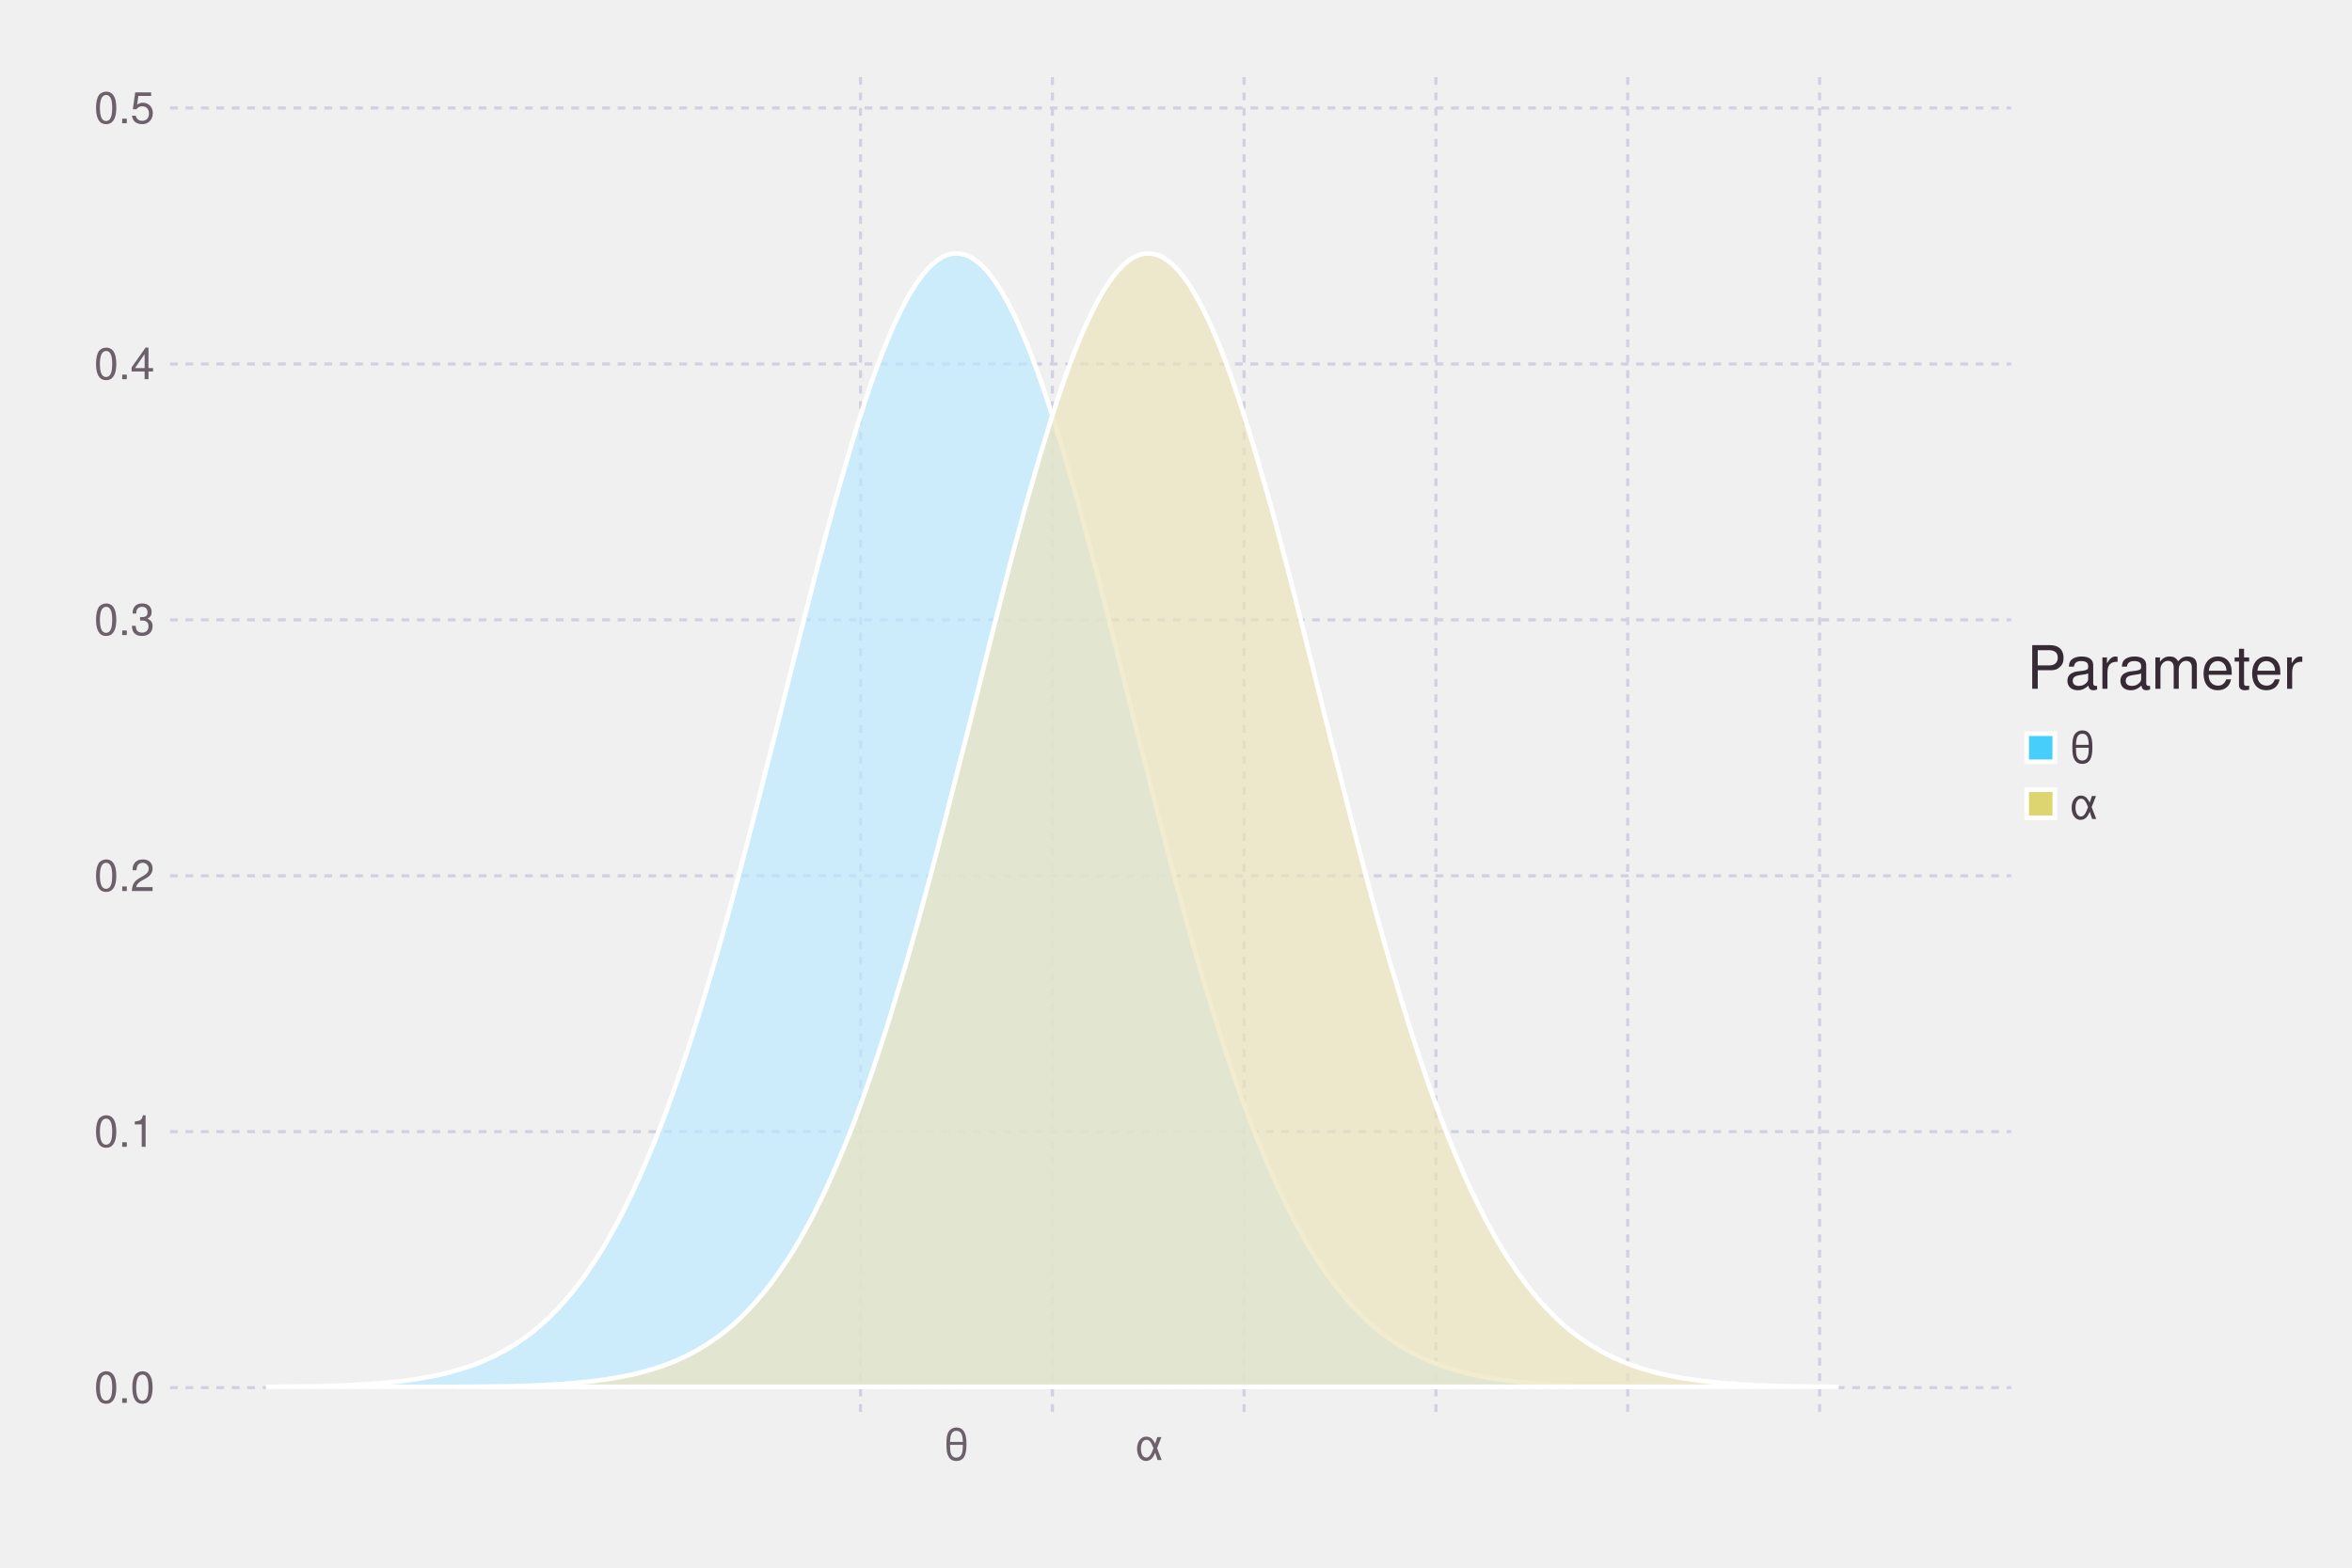
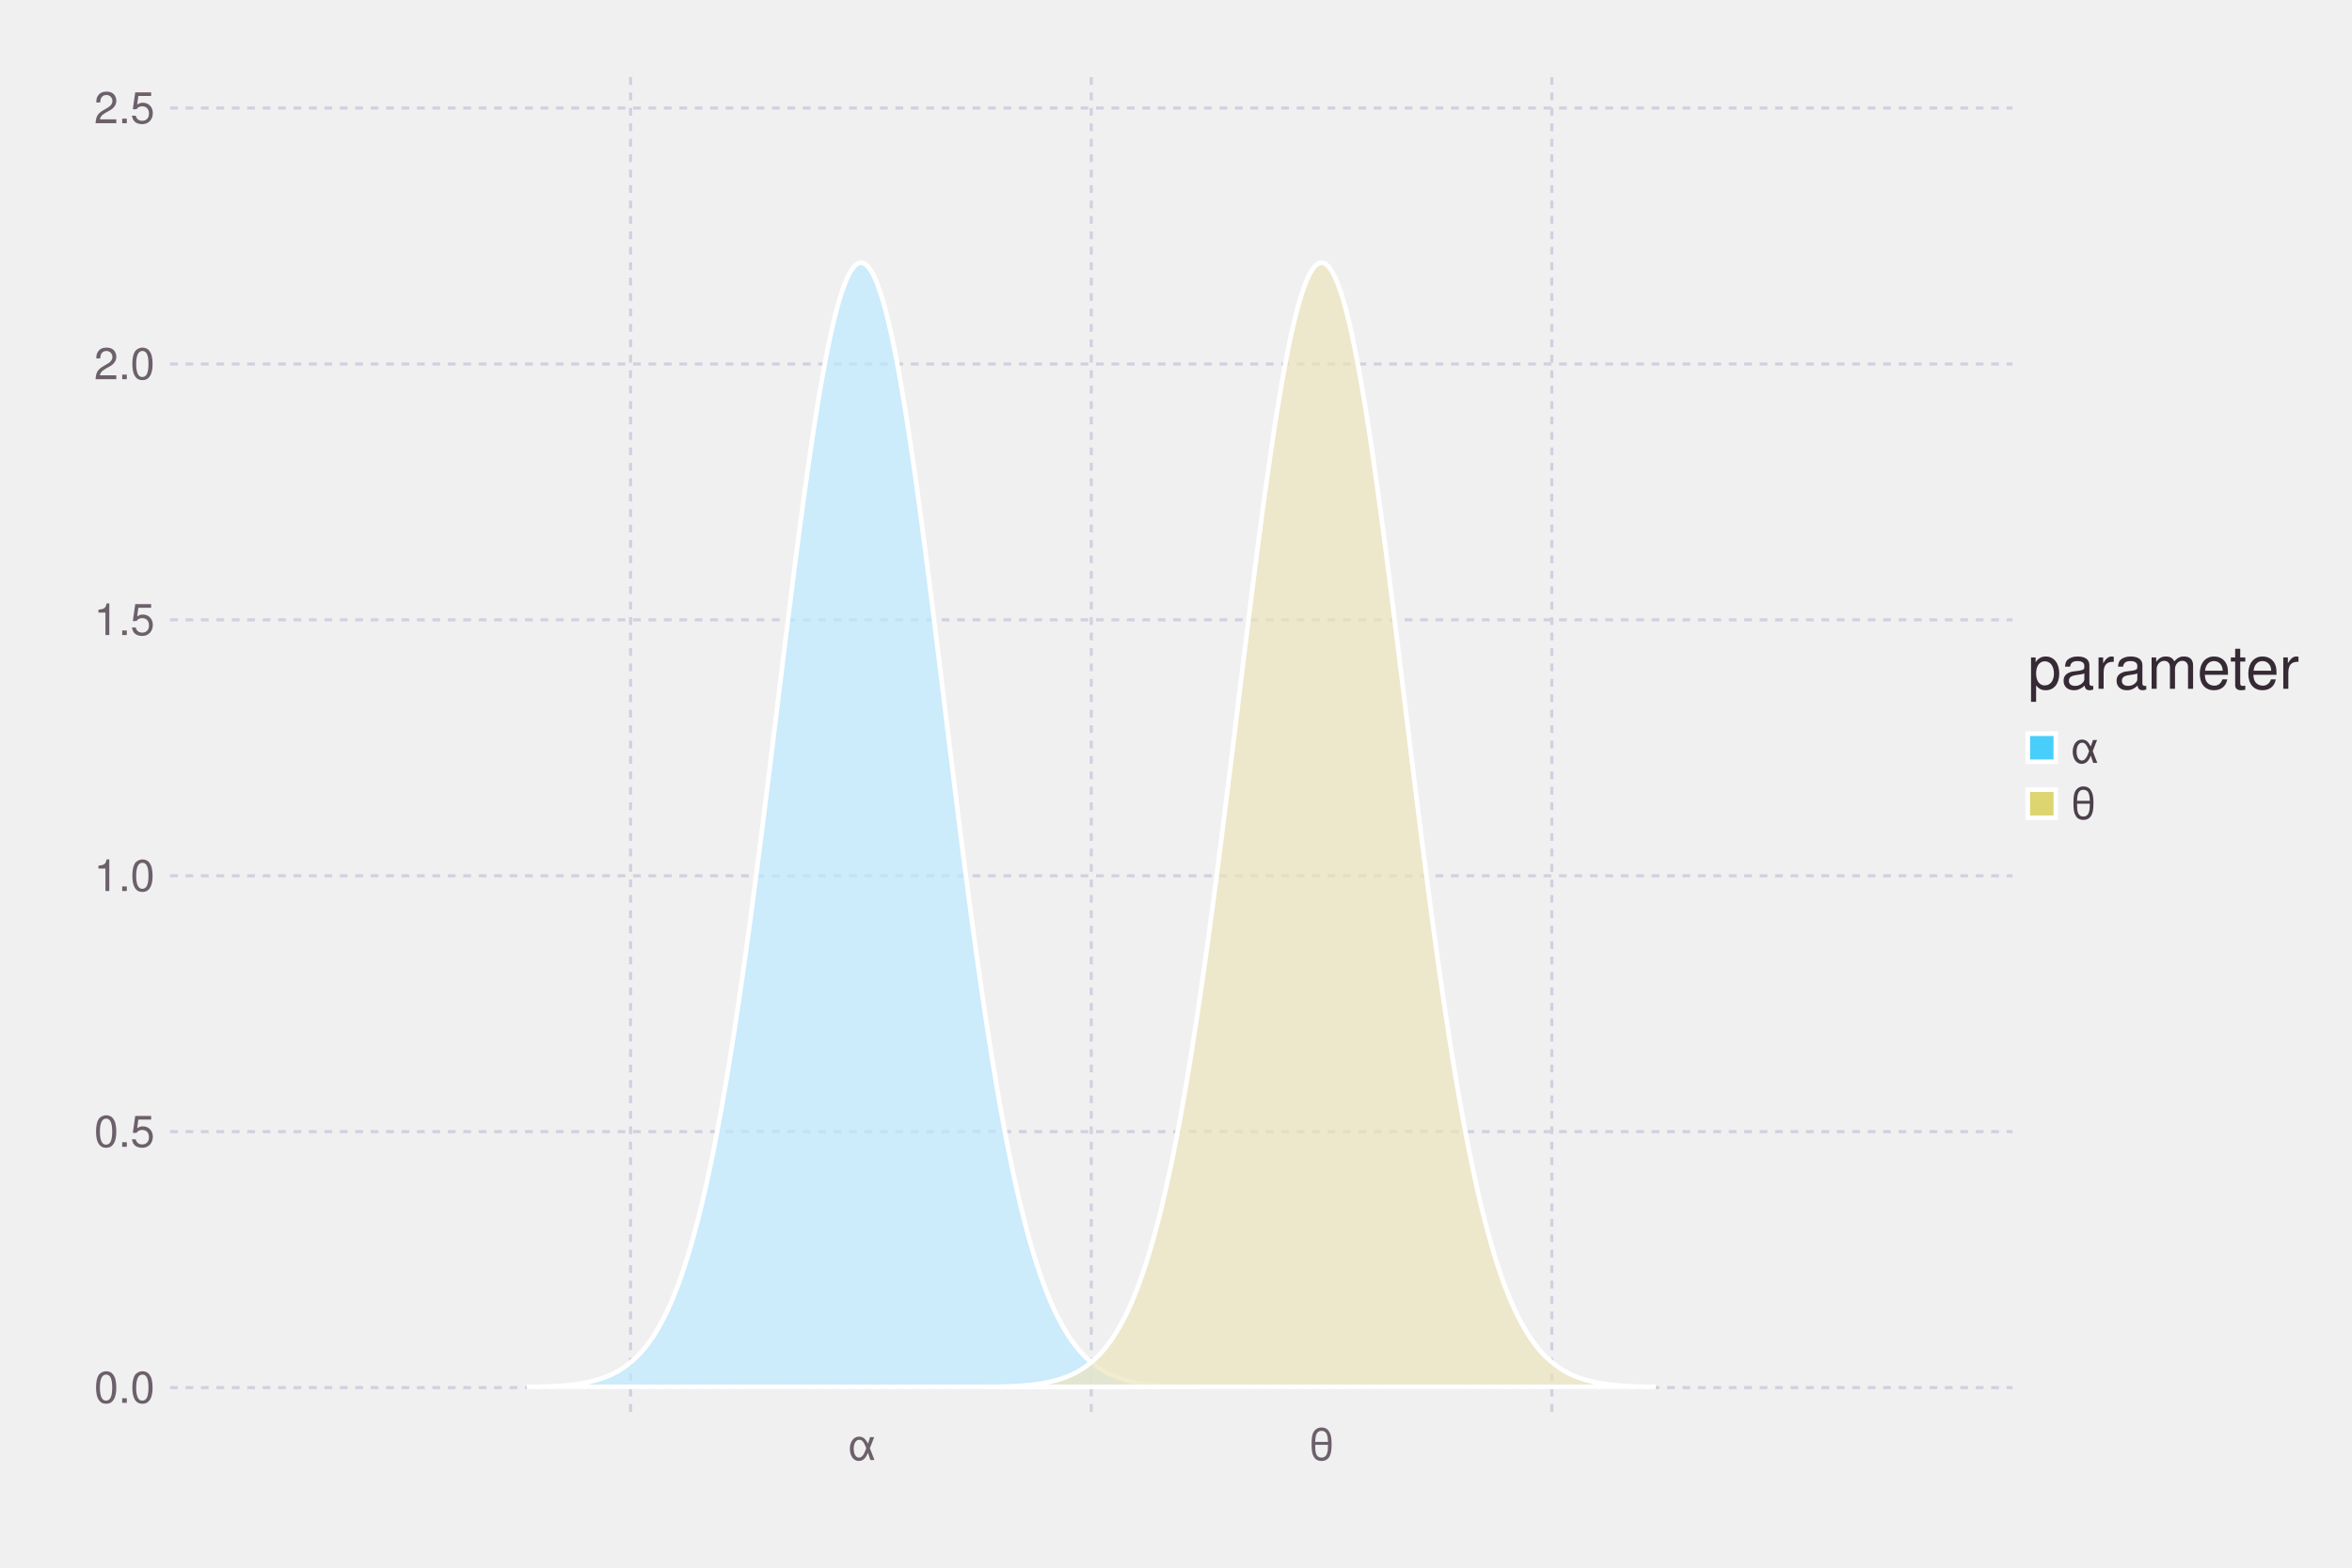
<svg xmlns="http://www.w3.org/2000/svg" version="1.2" width="152.4mm" height="101.6mm" viewBox="0 0 152.4 101.6" stroke="none" fill="#000000" stroke-width="0.3" font-size="3.88">
  <defs>
    <marker id="arrow" markerWidth="15" markerHeight="7" refX="5" refY="3.5" orient="auto" markerUnits="strokeWidth">
      <path d="M0,0 L15,3.5 L0,7 z" stroke="context-stroke" fill="context-stroke" />
    </marker>
  </defs>
-   <g class="plotroot yscalable" id="img-50fbdcbe-1">
-     <g class="guide xlabels" font-size="2.82" font-family="'PT Sans Caption','Helvetica Neue','Helvetica',sans-serif" fill="#6C606B" id="img-50fbdcbe-2">
-       <g transform="translate(49.54,92.93)">
+   <g class="plotroot yscalable" id="img-5e2ca8e1-1">
+     <g class="guide xlabels" font-size="2.82" font-family="'PT Sans Caption','Helvetica Neue','Helvetica',sans-serif" fill="#6C606B" id="img-5e2ca8e1-2">
+       <g transform="translate(25.94,92.93)">
        <g class="primitive">
          <text text-anchor="middle" dy="0.6em" />
        </g>
      </g>
-       <g transform="translate(61.97,92.93)">
+       <g transform="translate(55.79,92.93)">
+         <g class="primitive">
+           <text text-anchor="middle" dy="0.6em">α</text>
+         </g>
+       </g>
+       <g transform="translate(85.63,92.93)">
        <g class="primitive">
          <text text-anchor="middle" dy="0.6em">θ</text>
        </g>
      </g>
-       <g transform="translate(74.4,92.93)">
-         <g class="primitive">
-           <text text-anchor="middle" dy="0.6em">α</text>
-         </g>
-       </g>
-       <g transform="translate(86.83,92.93)">
-         <g class="primitive">
-           <text text-anchor="middle" dy="0.6em" />
-         </g>
-       </g>
-       <g transform="translate(99.25,92.93)">
-         <g class="primitive">
-           <text text-anchor="middle" dy="0.6em" />
-         </g>
-       </g>
-       <g transform="translate(111.68,92.93)">
-         <g class="primitive">
-           <text text-anchor="middle" dy="0.6em" />
-         </g>
-       </g>
-       <g transform="translate(124.11,92.93)">
+       <g transform="translate(115.47,92.93)">
        <g class="primitive">
          <text text-anchor="middle" dy="0.6em" />
        </g>
      </g>
    </g>
-     <g class="guide colorkey" id="img-50fbdcbe-3">
-       <g fill="#4C404B" font-size="2.82" font-family="'PT Sans','Helvetica Neue','Helvetica',sans-serif" id="img-50fbdcbe-4">
-         <g transform="translate(134.14,48.46)" id="img-50fbdcbe-5" class="color_θ">
+     <g class="guide colorkey" id="img-5e2ca8e1-3">
+       <g fill="#4C404B" font-size="2.82" font-family="'PT Sans','Helvetica Neue','Helvetica',sans-serif" id="img-5e2ca8e1-4">
+         <g transform="translate(134.21,48.46)" id="img-5e2ca8e1-5" class="color_α">
+           <g class="primitive">
+             <text dy="0.35em">α</text>
+           </g>
+         </g>
+         <g transform="translate(134.21,52.09)" id="img-5e2ca8e1-6" class="color_θ">
          <g class="primitive">
            <text dy="0.35em">θ</text>
          </g>
        </g>
-         <g transform="translate(134.14,52.09)" id="img-50fbdcbe-6" class="color_α">
-           <g class="primitive">
-             <text dy="0.35em">α</text>
-           </g>
-         </g>
      </g>
-       <g fill-opacity="0.7" id="img-50fbdcbe-7">
-         <g transform="translate(132.23,48.46)" id="img-50fbdcbe-8" fill="#00BFFF" stroke="#FFFFFF" class="color_θ">
+       <g fill-opacity="0.7" id="img-5e2ca8e1-7">
+         <g transform="translate(132.3,48.46)" id="img-5e2ca8e1-8" class="color_α" fill="#00BFFF" stroke="#FFFFFF">
          <path d="M-0.91,-0.91 L0.91,-0.91 0.91,0.91 -0.91,0.91  z" class="primitive" />
        </g>
-         <g transform="translate(132.23,52.09)" id="img-50fbdcbe-9" fill="#D4CA3A" stroke="#FFFFFF" class="color_α">
+         <g transform="translate(132.3,52.09)" id="img-5e2ca8e1-9" class="color_θ" fill="#D4CA3A" stroke="#FFFFFF">
          <path d="M-0.91,-0.91 L0.91,-0.91 0.91,0.91 -0.91,0.91  z" class="primitive" />
        </g>
      </g>
-       <g fill="#362A35" font-size="3.88" font-family="'PT Sans','Helvetica Neue','Helvetica',sans-serif" stroke="#000000" stroke-opacity="0.000" id="img-50fbdcbe-10">
-         <g transform="translate(131.32,44.64)" id="img-50fbdcbe-11">
+       <g fill="#362A35" font-size="3.88" font-family="'PT Sans','Helvetica Neue','Helvetica',sans-serif" stroke="#000000" stroke-opacity="0.000" id="img-5e2ca8e1-10">
+         <g transform="translate(131.4,44.64)" id="img-5e2ca8e1-11">
          <g class="primitive">
-             <text dy="-0em">Parameter</text>
+             <text dy="-0em">parameter</text>
          </g>
        </g>
      </g>
    </g>
-     <g clip-path="url(#img-50fbdcbe-12)">
-       <g id="img-50fbdcbe-13">
-         <g pointer-events="visible" stroke-width="0.3" fill="#000000" fill-opacity="0.000" stroke="#000000" stroke-opacity="0.000" class="guide background" id="img-50fbdcbe-14">
-           <g transform="translate(70.67,48.46)" id="img-50fbdcbe-15">
-             <path d="M-59.65,-43.46 L59.65,-43.46 59.65,43.46 -59.65,43.46  z" class="primitive" />
+     <g clip-path="url(#img-5e2ca8e1-12)">
+       <g id="img-5e2ca8e1-13">
+         <g pointer-events="visible" stroke-width="0.3" fill="#000000" fill-opacity="0.000" stroke="#000000" stroke-opacity="0.000" class="guide background" id="img-5e2ca8e1-14">
+           <g transform="translate(70.71,48.46)" id="img-5e2ca8e1-15">
+             <path d="M-59.69,-43.46 L59.69,-43.46 59.69,43.46 -59.69,43.46  z" class="primitive" />
          </g>
        </g>
-         <g class="guide ygridlines xfixed" stroke-dasharray="0.5,0.5" stroke-width="0.2" stroke="#D0D0E0" id="img-50fbdcbe-16">
-           <g transform="translate(70.67,89.93)" id="img-50fbdcbe-17">
-             <path fill="none" d="M-59.65,0 L59.65,0 " class="primitive" />
+         <g class="guide ygridlines xfixed" stroke-dasharray="0.5,0.5" stroke-width="0.2" stroke="#D0D0E0" id="img-5e2ca8e1-16">
+           <g transform="translate(70.71,89.93)" id="img-5e2ca8e1-17">
+             <path fill="none" d="M-59.69,0 L59.69,0 " class="primitive" />
          </g>
-           <g transform="translate(70.67,73.34)" id="img-50fbdcbe-18">
-             <path fill="none" d="M-59.65,0 L59.65,0 " class="primitive" />
+           <g transform="translate(70.71,73.34)" id="img-5e2ca8e1-18">
+             <path fill="none" d="M-59.69,0 L59.69,0 " class="primitive" />
          </g>
-           <g transform="translate(70.67,56.76)" id="img-50fbdcbe-19">
-             <path fill="none" d="M-59.65,0 L59.65,0 " class="primitive" />
+           <g transform="translate(70.71,56.76)" id="img-5e2ca8e1-19">
+             <path fill="none" d="M-59.69,0 L59.69,0 " class="primitive" />
          </g>
-           <g transform="translate(70.67,40.17)" id="img-50fbdcbe-20">
-             <path fill="none" d="M-59.65,0 L59.65,0 " class="primitive" />
+           <g transform="translate(70.71,40.17)" id="img-5e2ca8e1-20">
+             <path fill="none" d="M-59.69,0 L59.69,0 " class="primitive" />
          </g>
-           <g transform="translate(70.67,23.59)" id="img-50fbdcbe-21">
-             <path fill="none" d="M-59.65,0 L59.65,0 " class="primitive" />
+           <g transform="translate(70.71,23.59)" id="img-5e2ca8e1-21">
+             <path fill="none" d="M-59.69,0 L59.69,0 " class="primitive" />
          </g>
-           <g transform="translate(70.67,7)" id="img-50fbdcbe-22">
-             <path fill="none" d="M-59.65,0 L59.65,0 " class="primitive" />
+           <g transform="translate(70.71,7)" id="img-5e2ca8e1-22">
+             <path fill="none" d="M-59.69,0 L59.69,0 " class="primitive" />
          </g>
        </g>
-         <g class="guide xgridlines yfixed" stroke-dasharray="0.5,0.5" stroke-width="0.2" stroke="#D0D0E0" id="img-50fbdcbe-23">
-           <g transform="translate(55.76,48.46)" id="img-50fbdcbe-24">
+         <g class="guide xgridlines yfixed" stroke-dasharray="0.5,0.5" stroke-width="0.2" stroke="#D0D0E0" id="img-5e2ca8e1-23">
+           <g transform="translate(40.86,48.46)" id="img-5e2ca8e1-24">
            <path fill="none" d="M0,-43.46 L0,43.46 " class="primitive" />
          </g>
-           <g transform="translate(68.19,48.46)" id="img-50fbdcbe-25">
+           <g transform="translate(70.71,48.46)" id="img-5e2ca8e1-25">
            <path fill="none" d="M0,-43.46 L0,43.46 " class="primitive" />
          </g>
-           <g transform="translate(80.61,48.46)" id="img-50fbdcbe-26">
-             <path fill="none" d="M0,-43.46 L0,43.46 " class="primitive" />
-           </g>
-           <g transform="translate(93.04,48.46)" id="img-50fbdcbe-27">
-             <path fill="none" d="M0,-43.46 L0,43.46 " class="primitive" />
-           </g>
-           <g transform="translate(105.47,48.46)" id="img-50fbdcbe-28">
-             <path fill="none" d="M0,-43.46 L0,43.46 " class="primitive" />
-           </g>
-           <g transform="translate(117.9,48.46)" id="img-50fbdcbe-29">
+           <g transform="translate(100.55,48.46)" id="img-5e2ca8e1-26">
            <path fill="none" d="M0,-43.46 L0,43.46 " class="primitive" />
          </g>
        </g>
-         <g class="plotpanel" id="img-50fbdcbe-30">
-           <g class="geometry" stroke-width="0.3" id="img-50fbdcbe-31">
-             <g transform="translate(61.97,66.98)" id="img-50fbdcbe-32" stroke="#FFFFFF" fill="#BDE8FF" fill-opacity="0.7">
-               <path d="M-44.74,22.9 L-44.39,22.9 -44.04,22.9 -43.69,22.89 -43.33,22.89 -42.98,22.89 -42.63,22.88 -42.28,22.88 -41.93,22.87 -41.58,22.87 -41.23,22.86 -40.88,22.85 -40.53,22.84 -40.18,22.83 -39.83,22.81 -39.48,22.8 -39.12,22.78 -38.77,22.76 -38.42,22.74 -38.07,22.72 -37.72,22.69 -37.37,22.67 -37.02,22.64 -36.67,22.6 -36.32,22.57 -35.97,22.53 -35.62,22.48 -35.26,22.43 -34.91,22.38 -34.56,22.32 -34.21,22.26 -33.86,22.19 -33.51,22.12 -33.16,22.04 -32.81,21.95 -32.46,21.85 -32.11,21.75 -31.76,21.64 -31.4,21.52 -31.05,21.39 -30.7,21.25 -30.35,21.09 -30,20.93 -29.65,20.75 -29.3,20.57 -28.95,20.36 -28.6,20.15 -28.25,19.91 -27.9,19.67 -27.54,19.4 -27.19,19.12 -26.84,18.82 -26.49,18.5 -26.14,18.15 -25.79,17.79 -25.44,17.41 -25.09,17 -24.74,16.57 -24.39,16.12 -24.04,15.64 -23.69,15.13 -23.33,14.6 -22.98,14.04 -22.63,13.45 -22.28,12.83 -21.93,12.19 -21.58,11.51 -21.23,10.8 -20.88,10.07 -20.53,9.3 -20.18,8.49 -19.83,7.66 -19.47,6.8 -19.12,5.9 -18.77,4.97 -18.42,4 -18.07,3.01 -17.72,1.98 -17.37,0.93 -17.02,-0.16 -16.67,-1.28 -16.32,-2.43 -15.97,-3.6 -15.61,-4.8 -15.26,-6.03 -14.91,-7.28 -14.56,-8.56 -14.21,-9.85 -13.86,-11.17 -13.51,-12.51 -13.16,-13.86 -12.81,-15.22 -12.46,-16.6 -12.11,-17.98 -11.75,-19.37 -11.4,-20.77 -11.05,-22.17 -10.7,-23.57 -10.35,-24.96 -10,-26.35 -9.65,-27.72 -9.3,-29.09 -8.95,-30.44 -8.6,-31.77 -8.25,-33.07 -7.9,-34.36 -7.54,-35.61 -7.19,-36.83 -6.84,-38.02 -6.49,-39.17 -6.14,-40.28 -5.79,-41.35 -5.44,-42.37 -5.09,-43.34 -4.74,-44.26 -4.39,-45.12 -4.04,-45.93 -3.68,-46.68 -3.33,-47.37 -2.98,-48 -2.63,-48.56 -2.28,-49.05 -1.93,-49.48 -1.58,-49.83 -1.23,-50.12 -0.88,-50.34 -0.53,-50.48 -0.18,-50.55 0.18,-50.55 0.53,-50.48 0.88,-50.34 1.23,-50.12 1.58,-49.83 1.93,-49.48 2.28,-49.05 2.63,-48.56 2.98,-48 3.33,-47.37 3.68,-46.68 4.04,-45.93 4.39,-45.12 4.74,-44.26 5.09,-43.34 5.44,-42.37 5.79,-41.35 6.14,-40.28 6.49,-39.17 6.84,-38.02 7.19,-36.83 7.54,-35.61 7.9,-34.36 8.25,-33.07 8.6,-31.77 8.95,-30.44 9.3,-29.09 9.65,-27.72 10,-26.35 10.35,-24.96 10.7,-23.57 11.05,-22.17 11.4,-20.77 11.75,-19.37 12.11,-17.98 12.46,-16.6 12.81,-15.22 13.16,-13.86 13.51,-12.51 13.86,-11.17 14.21,-9.85 14.56,-8.56 14.91,-7.28 15.26,-6.03 15.61,-4.8 15.97,-3.6 16.32,-2.43 16.67,-1.28 17.02,-0.16 17.37,0.93 17.72,1.98 18.07,3.01 18.42,4 18.77,4.97 19.12,5.9 19.47,6.8 19.83,7.66 20.18,8.49 20.53,9.3 20.88,10.07 21.23,10.8 21.58,11.51 21.93,12.19 22.28,12.83 22.63,13.45 22.98,14.04 23.33,14.6 23.69,15.13 24.04,15.64 24.39,16.12 24.74,16.57 25.09,17 25.44,17.41 25.79,17.79 26.14,18.15 26.49,18.5 26.84,18.82 27.19,19.12 27.54,19.4 27.9,19.67 28.25,19.91 28.6,20.15 28.95,20.36 29.3,20.57 29.65,20.75 30,20.93 30.35,21.09 30.7,21.25 31.05,21.39 31.4,21.52 31.76,21.64 32.11,21.75 32.46,21.85 32.81,21.95 33.16,22.04 33.51,22.12 33.86,22.19 34.21,22.26 34.56,22.32 34.91,22.38 35.26,22.43 35.62,22.48 35.97,22.53 36.32,22.57 36.67,22.6 37.02,22.64 37.37,22.67 37.72,22.69 38.07,22.72 38.42,22.74 38.77,22.76 39.12,22.78 39.48,22.8 39.83,22.81 40.18,22.83 40.53,22.84 40.88,22.85 41.23,22.86 41.58,22.87 41.93,22.87 42.28,22.88 42.63,22.88 42.98,22.89 43.33,22.89 43.69,22.89 44.04,22.9 44.39,22.9 44.74,22.9  z" class="primitive" />
+         <g class="plotpanel" id="img-5e2ca8e1-27">
+           <g class="geometry" stroke-width="0.3" id="img-5e2ca8e1-28">
+             <g transform="translate(55.79,67.17)" id="img-5e2ca8e1-29" fill-opacity="0.7" fill="#BDE8FF" stroke="#FFFFFF">
+               <path d="M-21.66,22.71 L-21.49,22.71 -21.32,22.71 -21.15,22.71 -20.98,22.71 -20.81,22.7 -20.64,22.7 -20.47,22.69 -20.3,22.69 -20.13,22.68 -19.96,22.67 -19.79,22.66 -19.62,22.65 -19.45,22.64 -19.29,22.63 -19.12,22.61 -18.95,22.6 -18.78,22.58 -18.61,22.56 -18.44,22.53 -18.27,22.51 -18.1,22.48 -17.93,22.45 -17.76,22.42 -17.59,22.38 -17.42,22.34 -17.25,22.3 -17.08,22.25 -16.91,22.2 -16.74,22.14 -16.57,22.08 -16.4,22.01 -16.23,21.94 -16.06,21.86 -15.89,21.77 -15.72,21.68 -15.55,21.57 -15.38,21.46 -15.21,21.34 -15.04,21.21 -14.87,21.07 -14.7,20.92 -14.53,20.76 -14.36,20.59 -14.19,20.4 -14.02,20.2 -13.85,19.98 -13.68,19.75 -13.51,19.51 -13.34,19.24 -13.17,18.96 -13,18.66 -12.83,18.34 -12.66,18.01 -12.49,17.65 -12.32,17.27 -12.15,16.86 -11.98,16.44 -11.81,15.99 -11.64,15.51 -11.47,15.01 -11.3,14.48 -11.13,13.93 -10.96,13.34 -10.79,12.73 -10.62,12.09 -10.45,11.42 -10.28,10.72 -10.11,9.98 -9.94,9.22 -9.77,8.43 -9.6,7.6 -9.43,6.74 -9.26,5.85 -9.09,4.93 -8.92,3.97 -8.75,2.99 -8.58,1.97 -8.41,0.92 -8.24,-0.16 -8.07,-1.27 -7.9,-2.41 -7.73,-3.57 -7.56,-4.76 -7.39,-5.98 -7.22,-7.22 -7.05,-8.49 -6.88,-9.77 -6.71,-11.08 -6.54,-12.4 -6.37,-13.74 -6.2,-15.1 -6.03,-16.46 -5.86,-17.84 -5.69,-19.22 -5.52,-20.6 -5.35,-21.99 -5.18,-23.38 -5.01,-24.76 -4.84,-26.13 -4.67,-27.5 -4.5,-28.85 -4.33,-30.19 -4.16,-31.51 -3.99,-32.81 -3.82,-34.08 -3.65,-35.32 -3.48,-36.53 -3.31,-37.71 -3.14,-38.85 -2.97,-39.95 -2.8,-41.01 -2.63,-42.02 -2.46,-42.99 -2.29,-43.9 -2.12,-44.76 -1.95,-45.56 -1.78,-46.3 -1.61,-46.99 -1.44,-47.61 -1.27,-48.16 -1.1,-48.65 -0.93,-49.08 -0.76,-49.43 -0.59,-49.71 -0.42,-49.93 -0.25,-50.07 -0.08,-50.14 0.08,-50.14 0.25,-50.07 0.42,-49.93 0.59,-49.71 0.76,-49.43 0.93,-49.08 1.1,-48.65 1.27,-48.16 1.44,-47.61 1.61,-46.99 1.78,-46.3 1.95,-45.56 2.12,-44.76 2.29,-43.9 2.46,-42.99 2.63,-42.02 2.8,-41.01 2.97,-39.95 3.14,-38.85 3.31,-37.71 3.48,-36.53 3.65,-35.32 3.82,-34.08 3.99,-32.81 4.16,-31.51 4.33,-30.19 4.5,-28.85 4.67,-27.5 4.84,-26.13 5.01,-24.76 5.18,-23.38 5.35,-21.99 5.52,-20.6 5.69,-19.22 5.86,-17.84 6.03,-16.46 6.2,-15.1 6.37,-13.74 6.54,-12.4 6.71,-11.08 6.88,-9.77 7.05,-8.49 7.22,-7.22 7.39,-5.98 7.56,-4.76 7.73,-3.57 7.9,-2.41 8.07,-1.27 8.24,-0.16 8.41,0.92 8.58,1.97 8.75,2.99 8.92,3.97 9.09,4.93 9.26,5.85 9.43,6.74 9.6,7.6 9.77,8.43 9.94,9.22 10.11,9.98 10.28,10.72 10.45,11.42 10.62,12.09 10.79,12.73 10.96,13.34 11.13,13.93 11.3,14.48 11.47,15.01 11.64,15.51 11.81,15.99 11.98,16.44 12.15,16.86 12.32,17.27 12.49,17.65 12.66,18.01 12.83,18.34 13,18.66 13.17,18.96 13.34,19.24 13.51,19.51 13.68,19.75 13.85,19.98 14.02,20.2 14.19,20.4 14.36,20.59 14.53,20.76 14.7,20.92 14.87,21.07 15.04,21.21 15.21,21.34 15.38,21.46 15.55,21.57 15.72,21.68 15.89,21.77 16.06,21.86 16.23,21.94 16.4,22.01 16.57,22.08 16.74,22.14 16.91,22.2 17.08,22.25 17.25,22.3 17.42,22.34 17.59,22.38 17.76,22.42 17.93,22.45 18.1,22.48 18.27,22.51 18.44,22.53 18.61,22.56 18.78,22.58 18.95,22.6 19.12,22.61 19.29,22.63 19.45,22.64 19.62,22.65 19.79,22.66 19.96,22.67 20.13,22.68 20.3,22.69 20.47,22.69 20.64,22.7 20.81,22.7 20.98,22.71 21.15,22.71 21.32,22.71 21.49,22.71 21.66,22.71  z" class="primitive" />
            </g>
-             <g transform="translate(74.4,66.98)" id="img-50fbdcbe-33" stroke="#FFFFFF" fill="#EBE3BD" fill-opacity="0.7">
-               <path d="M-44.74,22.9 L-44.39,22.9 -44.04,22.9 -43.69,22.89 -43.33,22.89 -42.98,22.89 -42.63,22.88 -42.28,22.88 -41.93,22.87 -41.58,22.87 -41.23,22.86 -40.88,22.85 -40.53,22.84 -40.18,22.83 -39.83,22.81 -39.48,22.8 -39.12,22.78 -38.77,22.76 -38.42,22.74 -38.07,22.72 -37.72,22.69 -37.37,22.67 -37.02,22.64 -36.67,22.6 -36.32,22.57 -35.97,22.53 -35.62,22.48 -35.26,22.43 -34.91,22.38 -34.56,22.32 -34.21,22.26 -33.86,22.19 -33.51,22.12 -33.16,22.04 -32.81,21.95 -32.46,21.85 -32.11,21.75 -31.76,21.64 -31.4,21.52 -31.05,21.39 -30.7,21.25 -30.35,21.09 -30,20.93 -29.65,20.75 -29.3,20.57 -28.95,20.36 -28.6,20.15 -28.25,19.91 -27.9,19.67 -27.54,19.4 -27.19,19.12 -26.84,18.82 -26.49,18.5 -26.14,18.15 -25.79,17.79 -25.44,17.41 -25.09,17 -24.74,16.57 -24.39,16.12 -24.04,15.64 -23.69,15.13 -23.33,14.6 -22.98,14.04 -22.63,13.45 -22.28,12.83 -21.93,12.19 -21.58,11.51 -21.23,10.8 -20.88,10.07 -20.53,9.3 -20.18,8.49 -19.83,7.66 -19.47,6.8 -19.12,5.9 -18.77,4.97 -18.42,4 -18.07,3.01 -17.72,1.98 -17.37,0.93 -17.02,-0.16 -16.67,-1.28 -16.32,-2.43 -15.97,-3.6 -15.61,-4.8 -15.26,-6.03 -14.91,-7.28 -14.56,-8.56 -14.21,-9.85 -13.86,-11.17 -13.51,-12.51 -13.16,-13.86 -12.81,-15.22 -12.46,-16.6 -12.11,-17.98 -11.75,-19.37 -11.4,-20.77 -11.05,-22.17 -10.7,-23.57 -10.35,-24.96 -10,-26.35 -9.65,-27.72 -9.3,-29.09 -8.95,-30.44 -8.6,-31.77 -8.25,-33.07 -7.9,-34.36 -7.54,-35.61 -7.19,-36.83 -6.84,-38.02 -6.49,-39.17 -6.14,-40.28 -5.79,-41.35 -5.44,-42.37 -5.09,-43.34 -4.74,-44.26 -4.39,-45.12 -4.04,-45.93 -3.68,-46.68 -3.33,-47.37 -2.98,-48 -2.63,-48.56 -2.28,-49.05 -1.93,-49.48 -1.58,-49.83 -1.23,-50.12 -0.88,-50.34 -0.53,-50.48 -0.18,-50.55 0.18,-50.55 0.53,-50.48 0.88,-50.34 1.23,-50.12 1.58,-49.83 1.93,-49.48 2.28,-49.05 2.63,-48.56 2.98,-48 3.33,-47.37 3.68,-46.68 4.04,-45.93 4.39,-45.12 4.74,-44.26 5.09,-43.34 5.44,-42.37 5.79,-41.35 6.14,-40.28 6.49,-39.17 6.84,-38.02 7.19,-36.83 7.54,-35.61 7.9,-34.36 8.25,-33.07 8.6,-31.77 8.95,-30.44 9.3,-29.09 9.65,-27.72 10,-26.35 10.35,-24.96 10.7,-23.57 11.05,-22.17 11.4,-20.77 11.75,-19.37 12.11,-17.98 12.46,-16.6 12.81,-15.22 13.16,-13.86 13.51,-12.51 13.86,-11.17 14.21,-9.85 14.56,-8.56 14.91,-7.28 15.26,-6.03 15.61,-4.8 15.97,-3.6 16.32,-2.43 16.67,-1.28 17.02,-0.16 17.37,0.93 17.72,1.98 18.07,3.01 18.42,4 18.77,4.97 19.12,5.9 19.47,6.8 19.83,7.66 20.18,8.49 20.53,9.3 20.88,10.07 21.23,10.8 21.58,11.51 21.93,12.19 22.28,12.83 22.63,13.45 22.98,14.04 23.33,14.6 23.69,15.13 24.04,15.64 24.39,16.12 24.74,16.57 25.09,17 25.44,17.41 25.79,17.79 26.14,18.15 26.49,18.5 26.84,18.82 27.19,19.12 27.54,19.4 27.9,19.67 28.25,19.91 28.6,20.15 28.95,20.36 29.3,20.57 29.65,20.75 30,20.93 30.35,21.09 30.7,21.25 31.05,21.39 31.4,21.52 31.76,21.64 32.11,21.75 32.46,21.85 32.81,21.95 33.16,22.04 33.51,22.12 33.86,22.19 34.21,22.26 34.56,22.32 34.91,22.38 35.26,22.43 35.62,22.48 35.97,22.53 36.32,22.57 36.67,22.6 37.02,22.64 37.37,22.67 37.72,22.69 38.07,22.72 38.42,22.74 38.77,22.76 39.12,22.78 39.48,22.8 39.83,22.81 40.18,22.83 40.53,22.84 40.88,22.85 41.23,22.86 41.58,22.87 41.93,22.87 42.28,22.88 42.63,22.88 42.98,22.89 43.33,22.89 43.69,22.89 44.04,22.9 44.39,22.9 44.74,22.9  z" class="primitive" />
+             <g transform="translate(85.63,67.17)" id="img-5e2ca8e1-30" fill-opacity="0.7" fill="#EBE3BD" stroke="#FFFFFF">
+               <path d="M-21.66,22.71 L-21.49,22.71 -21.32,22.71 -21.15,22.71 -20.98,22.71 -20.81,22.7 -20.64,22.7 -20.47,22.69 -20.3,22.69 -20.13,22.68 -19.96,22.67 -19.79,22.66 -19.62,22.65 -19.45,22.64 -19.29,22.63 -19.12,22.61 -18.95,22.6 -18.78,22.58 -18.61,22.56 -18.44,22.53 -18.27,22.51 -18.1,22.48 -17.93,22.45 -17.76,22.42 -17.59,22.38 -17.42,22.34 -17.25,22.3 -17.08,22.25 -16.91,22.2 -16.74,22.14 -16.57,22.08 -16.4,22.01 -16.23,21.94 -16.06,21.86 -15.89,21.77 -15.72,21.68 -15.55,21.57 -15.38,21.46 -15.21,21.34 -15.04,21.21 -14.87,21.07 -14.7,20.92 -14.53,20.76 -14.36,20.59 -14.19,20.4 -14.02,20.2 -13.85,19.98 -13.68,19.75 -13.51,19.51 -13.34,19.24 -13.17,18.96 -13,18.66 -12.83,18.34 -12.66,18.01 -12.49,17.65 -12.32,17.27 -12.15,16.86 -11.98,16.44 -11.81,15.99 -11.64,15.51 -11.47,15.01 -11.3,14.48 -11.13,13.93 -10.96,13.34 -10.79,12.73 -10.62,12.09 -10.45,11.42 -10.28,10.72 -10.11,9.98 -9.94,9.22 -9.77,8.43 -9.6,7.6 -9.43,6.74 -9.26,5.85 -9.09,4.93 -8.92,3.97 -8.75,2.99 -8.58,1.97 -8.41,0.92 -8.24,-0.16 -8.07,-1.27 -7.9,-2.41 -7.73,-3.57 -7.56,-4.76 -7.39,-5.98 -7.22,-7.22 -7.05,-8.49 -6.88,-9.77 -6.71,-11.08 -6.54,-12.4 -6.37,-13.74 -6.2,-15.1 -6.03,-16.46 -5.86,-17.84 -5.69,-19.22 -5.52,-20.6 -5.35,-21.99 -5.18,-23.38 -5.01,-24.76 -4.84,-26.13 -4.67,-27.5 -4.5,-28.85 -4.33,-30.19 -4.16,-31.51 -3.99,-32.81 -3.82,-34.08 -3.65,-35.32 -3.48,-36.53 -3.31,-37.71 -3.14,-38.85 -2.97,-39.95 -2.8,-41.01 -2.63,-42.02 -2.46,-42.99 -2.29,-43.9 -2.12,-44.76 -1.95,-45.56 -1.78,-46.3 -1.61,-46.99 -1.44,-47.61 -1.27,-48.16 -1.1,-48.65 -0.93,-49.08 -0.76,-49.43 -0.59,-49.71 -0.42,-49.93 -0.25,-50.07 -0.08,-50.14 0.08,-50.14 0.25,-50.07 0.42,-49.93 0.59,-49.71 0.76,-49.43 0.93,-49.08 1.1,-48.65 1.27,-48.16 1.44,-47.61 1.61,-46.99 1.78,-46.3 1.95,-45.56 2.12,-44.76 2.29,-43.9 2.46,-42.99 2.63,-42.02 2.8,-41.01 2.97,-39.95 3.14,-38.85 3.31,-37.71 3.48,-36.53 3.65,-35.32 3.82,-34.08 3.99,-32.81 4.16,-31.51 4.33,-30.19 4.5,-28.85 4.67,-27.5 4.84,-26.13 5.01,-24.76 5.18,-23.38 5.35,-21.99 5.52,-20.6 5.69,-19.22 5.86,-17.84 6.03,-16.46 6.2,-15.1 6.37,-13.74 6.54,-12.4 6.71,-11.08 6.88,-9.77 7.05,-8.49 7.22,-7.22 7.39,-5.98 7.56,-4.76 7.73,-3.57 7.9,-2.41 8.07,-1.27 8.24,-0.16 8.41,0.92 8.58,1.97 8.75,2.99 8.92,3.97 9.09,4.93 9.26,5.85 9.43,6.74 9.6,7.6 9.77,8.43 9.94,9.22 10.11,9.98 10.28,10.72 10.45,11.42 10.62,12.09 10.79,12.73 10.96,13.34 11.13,13.93 11.3,14.48 11.47,15.01 11.64,15.51 11.81,15.99 11.98,16.44 12.15,16.86 12.32,17.27 12.49,17.65 12.66,18.01 12.83,18.34 13,18.66 13.17,18.96 13.34,19.24 13.51,19.51 13.68,19.75 13.85,19.98 14.02,20.2 14.19,20.4 14.36,20.59 14.53,20.76 14.7,20.92 14.87,21.07 15.04,21.21 15.21,21.34 15.38,21.46 15.55,21.57 15.72,21.68 15.89,21.77 16.06,21.86 16.23,21.94 16.4,22.01 16.57,22.08 16.74,22.14 16.91,22.2 17.08,22.25 17.25,22.3 17.42,22.34 17.59,22.38 17.76,22.42 17.93,22.45 18.1,22.48 18.27,22.51 18.44,22.53 18.61,22.56 18.78,22.58 18.95,22.6 19.12,22.61 19.29,22.63 19.45,22.64 19.62,22.65 19.79,22.66 19.96,22.67 20.13,22.68 20.3,22.69 20.47,22.69 20.64,22.7 20.81,22.7 20.98,22.71 21.15,22.71 21.32,22.71 21.49,22.71 21.66,22.71  z" class="primitive" />
            </g>
          </g>
        </g>
      </g>
    </g>
-     <g class="guide ylabels" font-size="2.82" font-family="'PT Sans Caption','Helvetica Neue','Helvetica',sans-serif" fill="#6C606B" id="img-50fbdcbe-34">
-       <g transform="translate(10.02,89.93)" id="img-50fbdcbe-35">
+     <g class="guide ylabels" font-size="2.82" font-family="'PT Sans Caption','Helvetica Neue','Helvetica',sans-serif" fill="#6C606B" id="img-5e2ca8e1-31">
+       <g transform="translate(10.02,89.93)" id="img-5e2ca8e1-32">
        <g class="primitive">
          <text text-anchor="end" dy="0.35em">0.0</text>
        </g>
      </g>
-       <g transform="translate(10.02,73.34)" id="img-50fbdcbe-36">
+       <g transform="translate(10.02,73.34)" id="img-5e2ca8e1-33">
        <g class="primitive">
-           <text text-anchor="end" dy="0.35em">0.1</text>
+           <text text-anchor="end" dy="0.35em">0.5</text>
        </g>
      </g>
-       <g transform="translate(10.02,56.76)" id="img-50fbdcbe-37">
+       <g transform="translate(10.02,56.76)" id="img-5e2ca8e1-34">
        <g class="primitive">
-           <text text-anchor="end" dy="0.35em">0.2</text>
+           <text text-anchor="end" dy="0.35em">1.0</text>
        </g>
      </g>
-       <g transform="translate(10.02,40.17)" id="img-50fbdcbe-38">
+       <g transform="translate(10.02,40.17)" id="img-5e2ca8e1-35">
        <g class="primitive">
-           <text text-anchor="end" dy="0.35em">0.3</text>
+           <text text-anchor="end" dy="0.35em">1.5</text>
        </g>
      </g>
-       <g transform="translate(10.02,23.59)" id="img-50fbdcbe-39">
+       <g transform="translate(10.02,23.59)" id="img-5e2ca8e1-36">
        <g class="primitive">
-           <text text-anchor="end" dy="0.35em">0.4</text>
+           <text text-anchor="end" dy="0.35em">2.0</text>
        </g>
      </g>
-       <g transform="translate(10.02,7)" id="img-50fbdcbe-40">
+       <g transform="translate(10.02,7)" id="img-5e2ca8e1-37">
        <g class="primitive">
-           <text text-anchor="end" dy="0.35em">0.5</text>
+           <text text-anchor="end" dy="0.35em">2.5</text>
        </g>
      </g>
    </g>
  </g>
  <defs>
-     <clipPath id="img-50fbdcbe-12">
-       <path d="M11.02,5 L130.32,5 130.32,91.93 11.02,91.93 " />
+     <clipPath id="img-5e2ca8e1-12">
+       <path d="M11.02,5 L130.4,5 130.4,91.93 11.02,91.93 " />
    </clipPath>
  </defs>
</svg>
